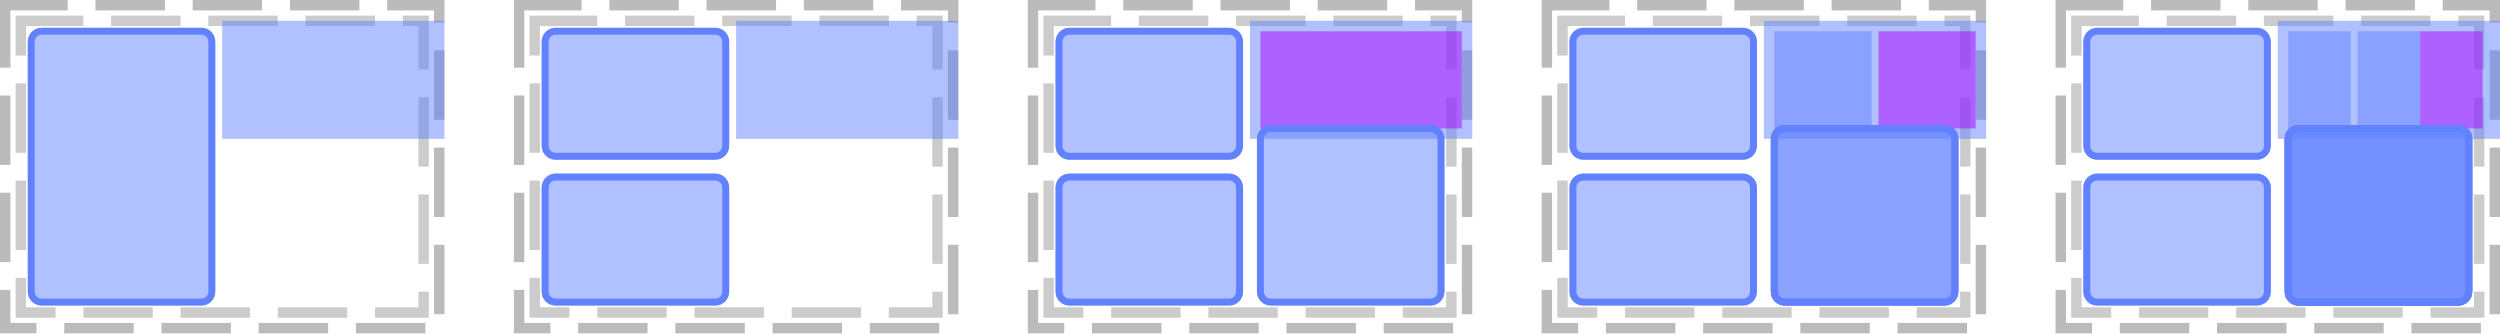
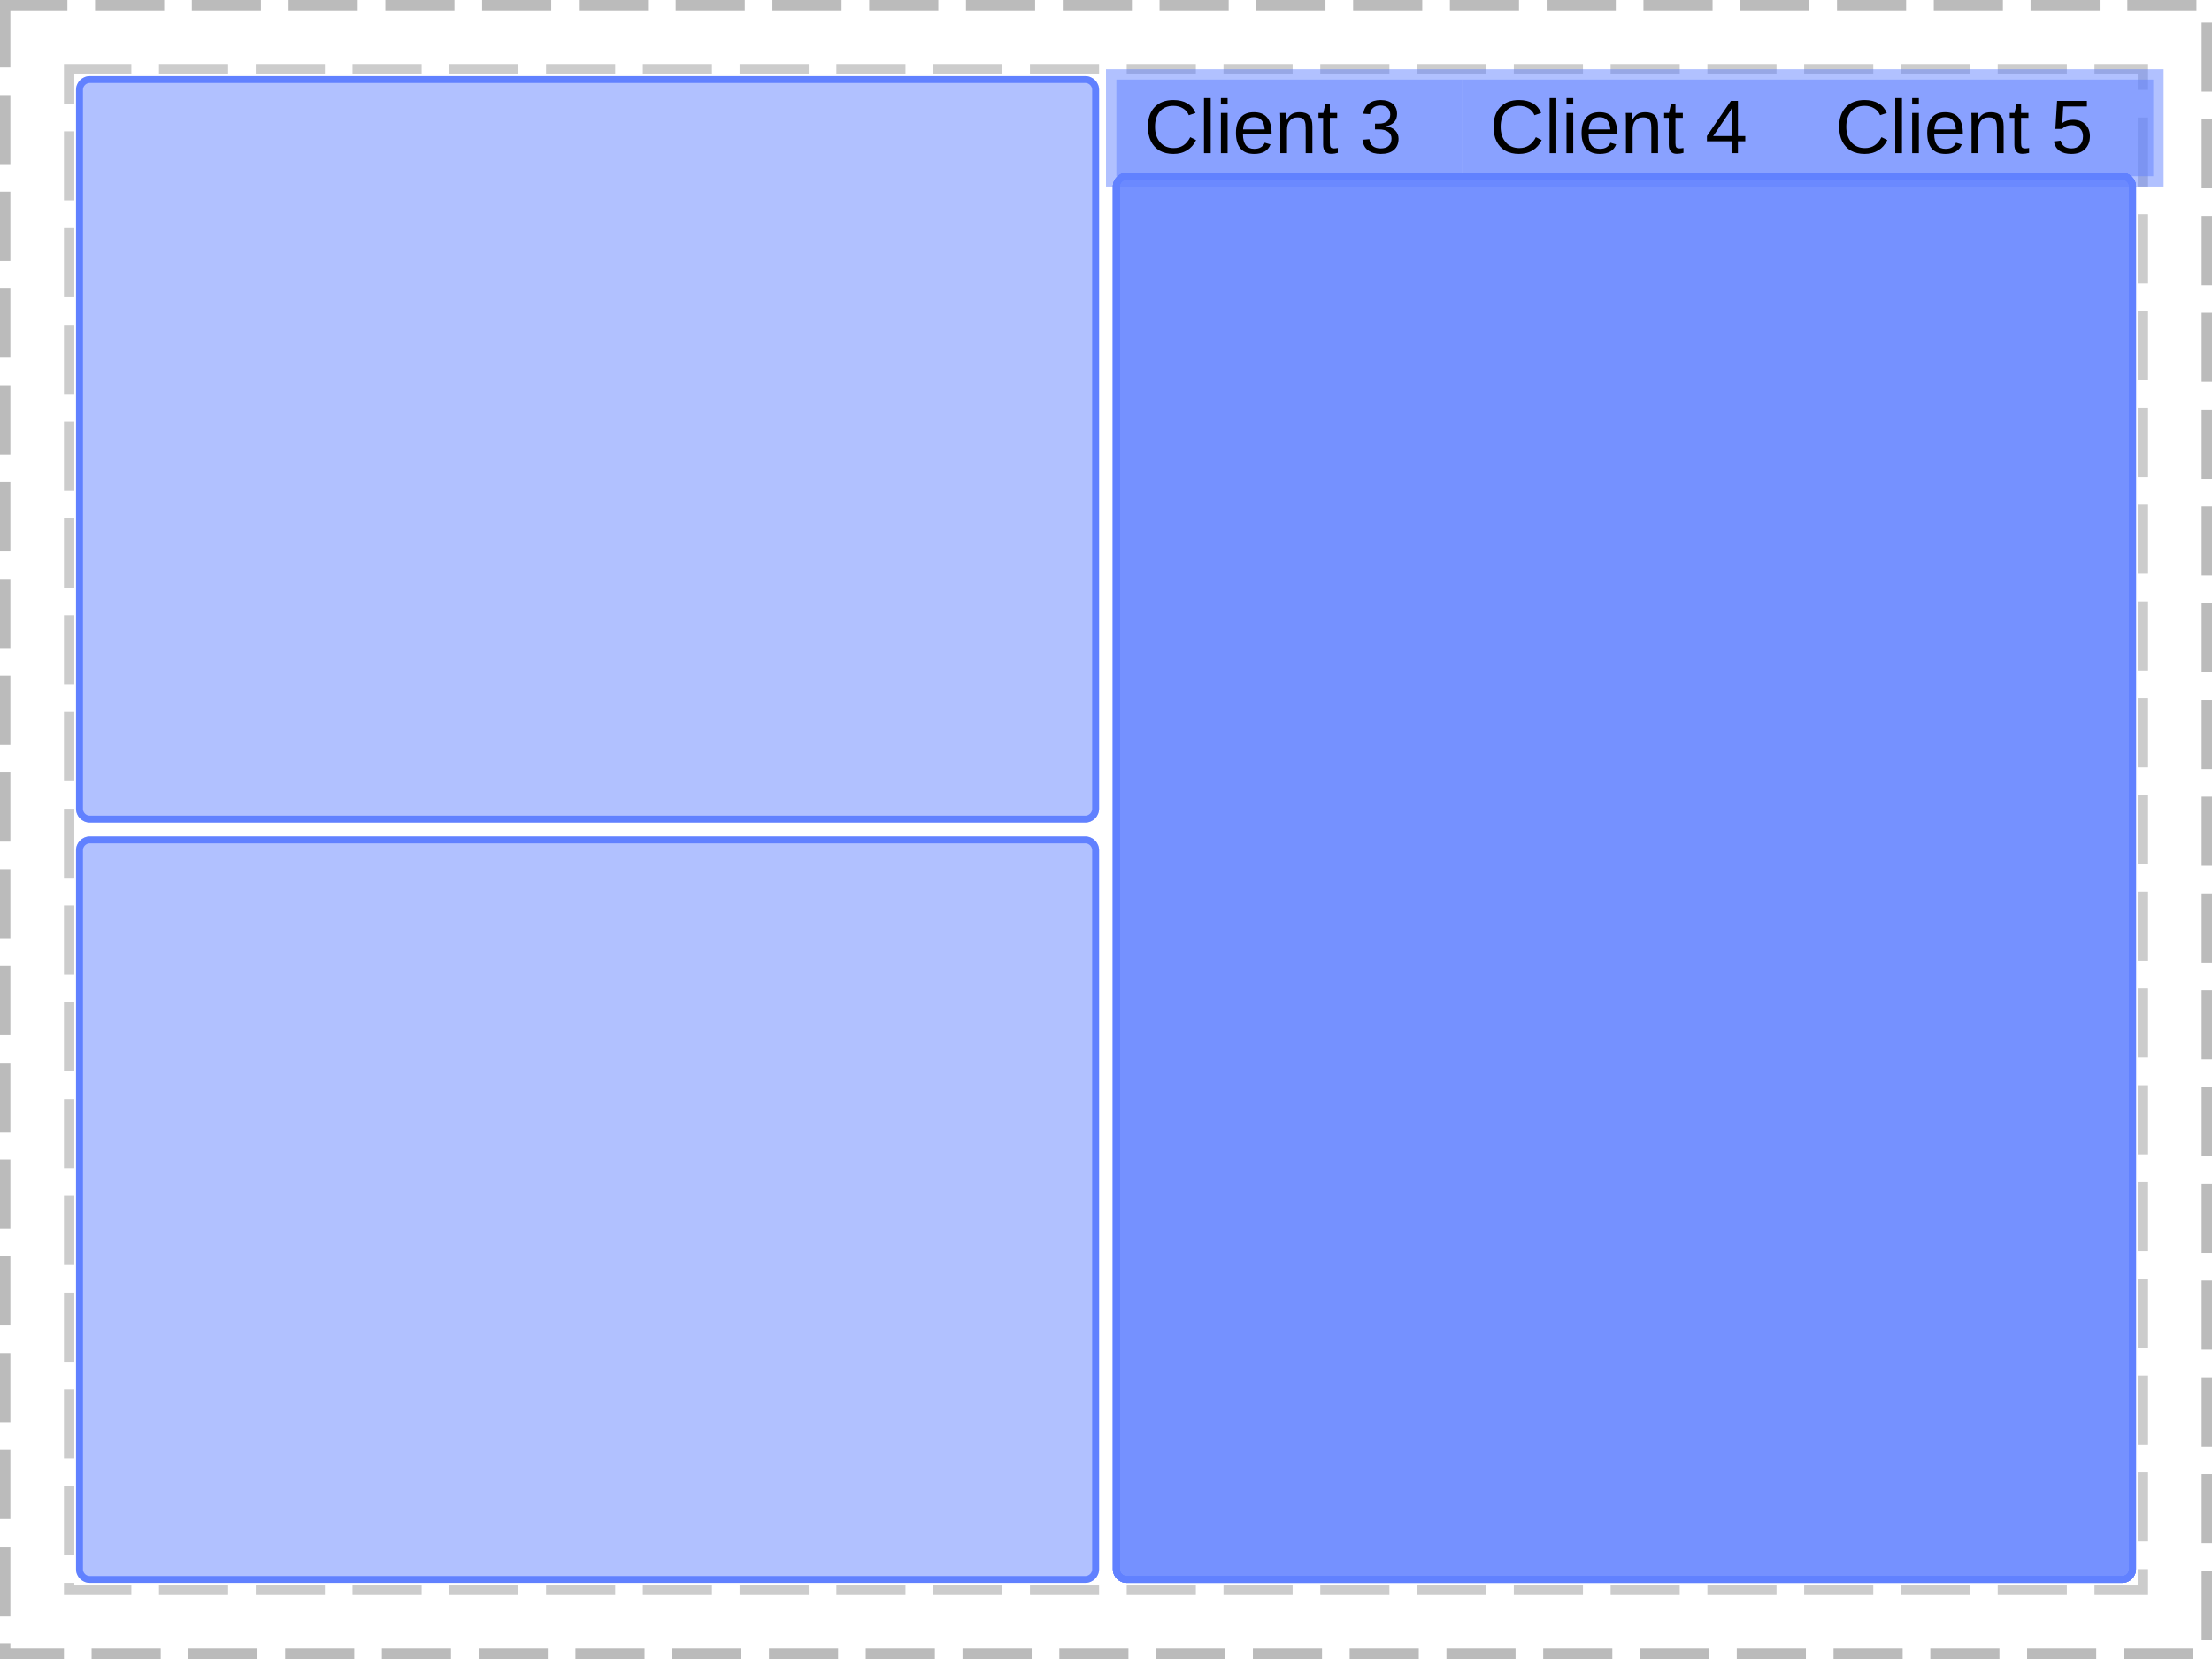
- <svg xmlns="http://www.w3.org/2000/svg" width="360pt" height="48pt" viewBox="0 0 360 48" version="1.1">
+ <svg xmlns="http://www.w3.org/2000/svg" xmlns:xlink="http://www.w3.org/1999/xlink" width="320pt" height="240pt" viewBox="0 0 320 240" version="1.1">
  <defs>
+     <g>
+       <symbol overflow="visible" id="glyph0-0">
+         <path style="stroke:none;" d="M 1.094 -7.562 L 7.141 -7.562 L 7.141 0 L 1.094 0 Z M 1.516 -7.156 L 1.516 -0.406 L 6.734 -0.406 L 6.734 -7.156 Z M 1.516 -7.156 " />
+       </symbol>
+       <symbol overflow="visible" id="glyph0-1">
+         <path style="stroke:none;" d="M 4.25 -6.844 C 3.414 -6.844 2.766 -6.57 2.297 -6.031 C 1.828 -5.488 1.594 -4.75 1.594 -3.812 C 1.594 -2.883 1.836 -2.141 2.328 -1.578 C 2.816 -1.016 3.473 -0.734 4.297 -0.734 C 5.359 -0.734 6.156 -1.258 6.688 -2.312 L 7.531 -1.891 C 7.219 -1.234 6.773 -0.734 6.203 -0.391 C 5.641 -0.055 4.988 0.109 4.25 0.109 C 3.488 0.109 2.828 -0.047 2.266 -0.359 C 1.711 -0.68 1.289 -1.133 1 -1.719 C 0.707 -2.312 0.562 -3.008 0.562 -3.812 C 0.562 -5.02 0.883 -5.969 1.531 -6.656 C 2.188 -7.344 3.094 -7.688 4.25 -7.688 C 5.051 -7.688 5.723 -7.523 6.266 -7.203 C 6.805 -6.891 7.203 -6.426 7.453 -5.812 L 6.484 -5.484 C 6.305 -5.922 6.02 -6.254 5.625 -6.484 C 5.238 -6.723 4.781 -6.844 4.25 -6.844 Z M 4.25 -6.844 " />
+       </symbol>
+       <symbol overflow="visible" id="glyph0-2">
+         <path style="stroke:none;" d="M 0.734 0 L 0.734 -7.969 L 1.703 -7.969 L 1.703 0 Z M 0.734 0 " />
+       </symbol>
+       <symbol overflow="visible" id="glyph0-3">
+         <path style="stroke:none;" d="M 0.734 -7.047 L 0.734 -7.969 L 1.703 -7.969 L 1.703 -7.047 Z M 0.734 0 L 0.734 -5.812 L 1.703 -5.812 L 1.703 0 Z M 0.734 0 " />
+       </symbol>
+       <symbol overflow="visible" id="glyph0-4">
+         <path style="stroke:none;" d="M 1.484 -2.703 C 1.484 -2.035 1.617 -1.52 1.891 -1.156 C 2.172 -0.801 2.578 -0.625 3.109 -0.625 C 3.523 -0.625 3.859 -0.707 4.109 -0.875 C 4.359 -1.039 4.531 -1.254 4.625 -1.516 L 5.469 -1.266 C 5.125 -0.348 4.336 0.109 3.109 0.109 C 2.242 0.109 1.586 -0.145 1.141 -0.656 C 0.691 -1.164 0.469 -1.926 0.469 -2.938 C 0.469 -3.906 0.691 -4.645 1.141 -5.156 C 1.586 -5.664 2.227 -5.922 3.062 -5.922 C 4.77 -5.922 5.625 -4.891 5.625 -2.828 L 5.625 -2.703 Z M 4.625 -3.438 C 4.57 -4.051 4.414 -4.5 4.156 -4.781 C 3.906 -5.062 3.535 -5.203 3.047 -5.203 C 2.578 -5.203 2.207 -5.047 1.938 -4.734 C 1.664 -4.422 1.52 -3.988 1.5 -3.438 Z M 4.625 -3.438 " />
+       </symbol>
+       <symbol overflow="visible" id="glyph0-5">
+         <path style="stroke:none;" d="M 4.438 0 L 4.438 -3.688 C 4.438 -4.07 4.395 -4.367 4.312 -4.578 C 4.238 -4.785 4.117 -4.938 3.953 -5.031 C 3.797 -5.125 3.555 -5.172 3.234 -5.172 C 2.766 -5.172 2.395 -5.008 2.125 -4.688 C 1.863 -4.375 1.734 -3.938 1.734 -3.375 L 1.734 0 L 0.766 0 L 0.766 -4.578 C 0.766 -5.254 0.754 -5.664 0.734 -5.812 L 1.641 -5.812 C 1.648 -5.789 1.656 -5.738 1.656 -5.656 C 1.656 -5.582 1.656 -5.492 1.656 -5.391 C 1.664 -5.297 1.676 -5.102 1.688 -4.812 L 1.703 -4.812 C 1.922 -5.219 2.176 -5.504 2.469 -5.672 C 2.758 -5.836 3.125 -5.922 3.562 -5.922 C 4.195 -5.922 4.66 -5.758 4.953 -5.438 C 5.254 -5.125 5.406 -4.602 5.406 -3.875 L 5.406 0 Z M 4.438 0 " />
+       </symbol>
+       <symbol overflow="visible" id="glyph0-6">
+         <path style="stroke:none;" d="M 2.969 -0.047 C 2.656 0.047 2.332 0.094 2 0.094 C 1.227 0.094 0.844 -0.348 0.844 -1.234 L 0.844 -5.109 L 0.172 -5.109 L 0.172 -5.812 L 0.875 -5.812 L 1.156 -7.109 L 1.812 -7.109 L 1.812 -5.812 L 2.875 -5.812 L 2.875 -5.109 L 1.812 -5.109 L 1.812 -1.438 C 1.812 -1.156 1.852 -0.957 1.938 -0.844 C 2.031 -0.738 2.191 -0.688 2.422 -0.688 C 2.547 -0.688 2.727 -0.707 2.969 -0.75 Z M 2.969 -0.047 " />
+       </symbol>
+       <symbol overflow="visible" id="glyph0-7">
+         <path style="stroke:none;" d="" />
+       </symbol>
+       <symbol overflow="visible" id="glyph0-8">
+         <path style="stroke:none;" d="M 5.641 -2.094 C 5.641 -1.395 5.414 -0.852 4.969 -0.469 C 4.52 -0.082 3.883 0.109 3.062 0.109 C 2.301 0.109 1.691 -0.062 1.234 -0.406 C 0.773 -0.75 0.504 -1.258 0.422 -1.938 L 1.422 -2.031 C 1.547 -1.133 2.094 -0.688 3.062 -0.688 C 3.551 -0.688 3.93 -0.805 4.203 -1.047 C 4.484 -1.285 4.625 -1.645 4.625 -2.125 C 4.625 -2.531 4.461 -2.848 4.141 -3.078 C 3.828 -3.316 3.375 -3.438 2.781 -3.438 L 2.234 -3.438 L 2.234 -4.266 L 2.766 -4.266 C 3.297 -4.266 3.707 -4.379 4 -4.609 C 4.289 -4.848 4.438 -5.172 4.438 -5.578 C 4.438 -5.984 4.316 -6.301 4.078 -6.531 C 3.836 -6.77 3.484 -6.891 3.016 -6.891 C 2.586 -6.891 2.238 -6.781 1.969 -6.562 C 1.707 -6.344 1.555 -6.035 1.516 -5.641 L 0.547 -5.703 C 0.617 -6.328 0.875 -6.812 1.312 -7.156 C 1.758 -7.508 2.332 -7.688 3.031 -7.688 C 3.781 -7.688 4.363 -7.508 4.781 -7.156 C 5.207 -6.801 5.422 -6.305 5.422 -5.672 C 5.422 -5.191 5.285 -4.801 5.016 -4.5 C 4.742 -4.195 4.352 -3.992 3.844 -3.891 L 3.844 -3.859 C 4.406 -3.797 4.844 -3.602 5.156 -3.281 C 5.477 -2.969 5.641 -2.57 5.641 -2.094 Z M 5.641 -2.094 " />
+       </symbol>
+       <symbol overflow="visible" id="glyph0-9">
+         <path style="stroke:none;" d="M 4.734 -1.719 L 4.734 0 L 3.812 0 L 3.812 -1.719 L 0.25 -1.719 L 0.25 -2.469 L 3.719 -7.562 L 4.734 -7.562 L 4.734 -2.469 L 5.797 -2.469 L 5.797 -1.719 Z M 3.812 -6.484 C 3.812 -6.461 3.766 -6.363 3.672 -6.188 C 3.578 -6.02 3.504 -5.906 3.453 -5.844 L 1.516 -2.984 L 1.234 -2.578 L 1.141 -2.469 L 3.812 -2.469 Z M 3.812 -6.484 " />
+       </symbol>
+       <symbol overflow="visible" id="glyph0-10">
+         <path style="stroke:none;" d="M 5.656 -2.469 C 5.656 -1.664 5.414 -1.035 4.938 -0.578 C 4.469 -0.117 3.812 0.109 2.969 0.109 C 2.258 0.109 1.688 -0.039 1.25 -0.344 C 0.82 -0.656 0.551 -1.102 0.438 -1.688 L 1.422 -1.812 C 1.617 -1.062 2.141 -0.688 2.984 -0.688 C 3.504 -0.688 3.91 -0.844 4.203 -1.156 C 4.504 -1.469 4.656 -1.895 4.656 -2.438 C 4.656 -2.914 4.504 -3.301 4.203 -3.594 C 3.91 -3.895 3.516 -4.047 3.016 -4.047 C 2.754 -4.047 2.508 -4.004 2.281 -3.922 C 2.051 -3.836 1.828 -3.695 1.609 -3.5 L 0.656 -3.5 L 0.906 -7.562 L 5.219 -7.562 L 5.219 -6.75 L 1.797 -6.75 L 1.656 -4.344 C 2.07 -4.664 2.594 -4.828 3.219 -4.828 C 3.957 -4.828 4.547 -4.609 4.984 -4.172 C 5.43 -3.734 5.656 -3.164 5.656 -2.469 Z M 5.656 -2.469 " />
+       </symbol>
+     </g>
    <clipPath id="clip1">
-       <path d="M 32 3 L 64 3 L 64 20 L 32 20 Z M 32 3 " />
+       <path d="M 160 10 L 313 10 L 313 27 L 160 27 Z M 160 10 " />
    </clipPath>
    <clipPath id="clip2">
-       <path d="M 106 3 L 138 3 L 138 20 L 106 20 Z M 106 3 " />
+       <path d="M 161.5 11.5 L 211.5 11.5 L 211.5 25.5 L 161.5 25.5 Z M 161.5 11.5 " />
    </clipPath>
    <clipPath id="clip3">
-       <path d="M 180 3 L 212 3 L 212 20 L 180 20 Z M 180 3 " />
+       <path d="M 211.5 11.5 L 261.5 11.5 L 261.5 25.5 L 211.5 25.5 Z M 211.5 11.5 " />
    </clipPath>
    <clipPath id="clip4">
-       <path d="M 181.5 4.5 L 210.5 4.5 L 210.5 18.5 L 181.5 18.5 Z M 181.5 4.5 " />
+       <path d="M 261.5 11.5 L 311.5 11.5 L 311.5 25.5 L 261.5 25.5 Z M 261.5 11.5 " />
    </clipPath>
    <clipPath id="clip5">
-       <path d="M 254 3 L 286 3 L 286 20 L 254 20 Z M 254 3 " />
+       <path d="M 11 11 L 159 11 L 159 119 L 11 119 Z M 11 11 " />
    </clipPath>
    <clipPath id="clip6">
-       <path d="M 255.5 4.5 L 269.5 4.5 L 269.5 18.5 L 255.5 18.5 Z M 255.5 4.5 " />
+       <path d="M 11 13 C 11 11.895 11.895 11 13 11 L 157 11 C 158.105 11 159 11.895 159 13 L 159 117 C 159 118.105 158.105 119 157 119 L 13 119 C 11.895 119 11 118.105 11 117 Z M 11 13 " />
    </clipPath>
    <clipPath id="clip7">
-       <path d="M 270.5 4.5 L 284.5 4.5 L 284.5 18.5 L 270.5 18.5 Z M 270.5 4.5 " />
+       <path d="M 11 121 L 159 121 L 159 229 L 11 229 Z M 11 121 " />
    </clipPath>
    <clipPath id="clip8">
-       <path d="M 328 3 L 360 3 L 360 20 L 328 20 Z M 328 3 " />
+       <path d="M 11 123 C 11 121.895 11.895 121 13 121 L 157 121 C 158.105 121 159 121.895 159 123 L 159 227 C 159 228.105 158.105 229 157 229 L 13 229 C 11.895 229 11 228.105 11 227 Z M 11 123 " />
    </clipPath>
    <clipPath id="clip9">
-       <path d="M 329.5 4.5 L 338.5 4.5 L 338.5 18.5 L 329.5 18.5 Z M 329.5 4.5 " />
+       <path d="M 161 25 L 309 25 L 309 229 L 161 229 Z M 161 25 " />
    </clipPath>
    <clipPath id="clip10">
-       <path d="M 339.5 4.5 L 348.5 4.5 L 348.5 18.5 L 339.5 18.5 Z M 339.5 4.5 " />
-     </clipPath>
-     <clipPath id="clip11">
-       <path d="M 348.5 4.5 L 357.5 4.5 L 357.5 18.5 L 348.5 18.5 Z M 348.5 4.5 " />
-     </clipPath>
-     <clipPath id="clip12">
-       <path d="M 4 4 L 31 4 L 31 44 L 4 44 Z M 4 4 " />
-     </clipPath>
-     <clipPath id="clip13">
-       <path d="M 4 6 C 4 4.895 4.895 4 6 4 L 29 4 C 30.105 4 31 4.895 31 6 L 31 42 C 31 43.105 30.105 44 29 44 L 6 44 C 4.895 44 4 43.105 4 42 Z M 4 6 " />
-     </clipPath>
-     <clipPath id="clip14">
-       <path d="M 78 4 L 105 4 L 105 23 L 78 23 Z M 78 4 " />
-     </clipPath>
-     <clipPath id="clip15">
-       <path d="M 78 6 C 78 4.895 78.895 4 80 4 L 103 4 C 104.105 4 105 4.895 105 6 L 105 21 C 105 22.105 104.105 23 103 23 L 80 23 C 78.895 23 78 22.105 78 21 Z M 78 6 " />
-     </clipPath>
-     <clipPath id="clip16">
-       <path d="M 78 25 L 105 25 L 105 44 L 78 44 Z M 78 25 " />
-     </clipPath>
-     <clipPath id="clip17">
-       <path d="M 78 27 C 78 25.895 78.895 25 80 25 L 103 25 C 104.105 25 105 25.895 105 27 L 105 42 C 105 43.105 104.105 44 103 44 L 80 44 C 78.895 44 78 43.105 78 42 Z M 78 27 " />
-     </clipPath>
-     <clipPath id="clip18">
-       <path d="M 152 4 L 179 4 L 179 23 L 152 23 Z M 152 4 " />
-     </clipPath>
-     <clipPath id="clip19">
-       <path d="M 152 6 C 152 4.895 152.895 4 154 4 L 177 4 C 178.105 4 179 4.895 179 6 L 179 21 C 179 22.105 178.105 23 177 23 L 154 23 C 152.895 23 152 22.105 152 21 Z M 152 6 " />
-     </clipPath>
-     <clipPath id="clip20">
-       <path d="M 152 25 L 179 25 L 179 44 L 152 44 Z M 152 25 " />
-     </clipPath>
-     <clipPath id="clip21">
-       <path d="M 152 27 C 152 25.895 152.895 25 154 25 L 177 25 C 178.105 25 179 25.895 179 27 L 179 42 C 179 43.105 178.105 44 177 44 L 154 44 C 152.895 44 152 43.105 152 42 Z M 152 27 " />
-     </clipPath>
-     <clipPath id="clip22">
-       <path d="M 181 18 L 208 18 L 208 44 L 181 44 Z M 181 18 " />
-     </clipPath>
-     <clipPath id="clip23">
-       <path d="M 181 20 C 181 18.895 181.895 18 183 18 L 206 18 C 207.105 18 208 18.895 208 20 L 208 42 C 208 43.105 207.105 44 206 44 L 183 44 C 181.895 44 181 43.105 181 42 Z M 181 20 " />
-     </clipPath>
-     <clipPath id="clip24">
-       <path d="M 226 4 L 253 4 L 253 23 L 226 23 Z M 226 4 " />
-     </clipPath>
-     <clipPath id="clip25">
-       <path d="M 226 6 C 226 4.895 226.895 4 228 4 L 251 4 C 252.105 4 253 4.895 253 6 L 253 21 C 253 22.105 252.105 23 251 23 L 228 23 C 226.895 23 226 22.105 226 21 Z M 226 6 " />
-     </clipPath>
-     <clipPath id="clip26">
-       <path d="M 226 25 L 253 25 L 253 44 L 226 44 Z M 226 25 " />
-     </clipPath>
-     <clipPath id="clip27">
-       <path d="M 226 27 C 226 25.895 226.895 25 228 25 L 251 25 C 252.105 25 253 25.895 253 27 L 253 42 C 253 43.105 252.105 44 251 44 L 228 44 C 226.895 44 226 43.105 226 42 Z M 226 27 " />
-     </clipPath>
-     <clipPath id="clip28">
-       <path d="M 255 18 L 282 18 L 282 44 L 255 44 Z M 255 18 " />
-     </clipPath>
-     <clipPath id="clip29">
-       <path d="M 255 20 C 255 18.895 255.895 18 257 18 L 280 18 C 281.105 18 282 18.895 282 20 L 282 42 C 282 43.105 281.105 44 280 44 L 257 44 C 255.895 44 255 43.105 255 42 Z M 255 20 " />
-     </clipPath>
-     <clipPath id="clip30">
-       <path d="M 300 4 L 327 4 L 327 23 L 300 23 Z M 300 4 " />
-     </clipPath>
-     <clipPath id="clip31">
-       <path d="M 300 6 C 300 4.895 300.895 4 302 4 L 325 4 C 326.105 4 327 4.895 327 6 L 327 21 C 327 22.105 326.105 23 325 23 L 302 23 C 300.895 23 300 22.105 300 21 Z M 300 6 " />
-     </clipPath>
-     <clipPath id="clip32">
-       <path d="M 300 25 L 327 25 L 327 44 L 300 44 Z M 300 25 " />
-     </clipPath>
-     <clipPath id="clip33">
-       <path d="M 300 27 C 300 25.895 300.895 25 302 25 L 325 25 C 326.105 25 327 25.895 327 27 L 327 42 C 327 43.105 326.105 44 325 44 L 302 44 C 300.895 44 300 43.105 300 42 Z M 300 27 " />
-     </clipPath>
-     <clipPath id="clip34">
-       <path d="M 329 18 L 356 18 L 356 44 L 329 44 Z M 329 18 " />
-     </clipPath>
-     <clipPath id="clip35">
-       <path d="M 329 20 C 329 18.895 329.895 18 331 18 L 354 18 C 355.105 18 356 18.895 356 20 L 356 42 C 356 43.105 355.105 44 354 44 L 331 44 C 329.895 44 329 43.105 329 42 Z M 329 20 " />
+       <path d="M 161 27 C 161 25.895 161.895 25 163 25 L 307 25 C 308.105 25 309 25.895 309 27 L 309 227 C 309 228.105 308.105 229 307 229 L 163 229 C 161.895 229 161 228.105 161 227 Z M 161 27 " />
    </clipPath>
  </defs>
-   <g id="surface8">
-     <path style="fill:none;stroke-width:1.5;stroke-linecap:butt;stroke-linejoin:miter;stroke:rgb(0%,0%,0%);stroke-opacity:0.267;stroke-dasharray:10,4;stroke-dashoffset:1;stroke-miterlimit:10;" d="M 0.75 0.75 L 63.25 0.75 L 63.25 47.25 L 0.75 47.25 Z M 0.75 0.75 " />
-     <path style="fill:none;stroke-width:1.5;stroke-linecap:butt;stroke-linejoin:miter;stroke:rgb(0%,0%,0%);stroke-opacity:0.2;stroke-dasharray:10,4;stroke-dashoffset:1;stroke-miterlimit:10;" d="M 3 3 L 61 3 L 61 45 L 3 45 Z M 3 3 " />
-     <path style="fill:none;stroke-width:1.5;stroke-linecap:butt;stroke-linejoin:miter;stroke:rgb(0%,0%,0%);stroke-opacity:0.267;stroke-dasharray:10,4;stroke-dashoffset:1;stroke-miterlimit:10;" d="M 74.75 0.75 L 137.25 0.75 L 137.25 47.25 L 74.75 47.25 Z M 74.75 0.75 " />
-     <path style="fill:none;stroke-width:1.5;stroke-linecap:butt;stroke-linejoin:miter;stroke:rgb(0%,0%,0%);stroke-opacity:0.2;stroke-dasharray:10,4;stroke-dashoffset:1;stroke-miterlimit:10;" d="M 77 3 L 135 3 L 135 45 L 77 45 Z M 77 3 " />
-     <path style="fill:none;stroke-width:1.5;stroke-linecap:butt;stroke-linejoin:miter;stroke:rgb(0%,0%,0%);stroke-opacity:0.267;stroke-dasharray:10,4;stroke-dashoffset:1;stroke-miterlimit:10;" d="M 148.75 0.75 L 211.25 0.75 L 211.25 47.25 L 148.75 47.25 Z M 148.75 0.75 " />
-     <path style="fill:none;stroke-width:1.5;stroke-linecap:butt;stroke-linejoin:miter;stroke:rgb(0%,0%,0%);stroke-opacity:0.2;stroke-dasharray:10,4;stroke-dashoffset:1;stroke-miterlimit:10;" d="M 151 3 L 209 3 L 209 45 L 151 45 Z M 151 3 " />
-     <path style="fill:none;stroke-width:1.5;stroke-linecap:butt;stroke-linejoin:miter;stroke:rgb(0%,0%,0%);stroke-opacity:0.267;stroke-dasharray:10,4;stroke-dashoffset:1;stroke-miterlimit:10;" d="M 222.75 0.75 L 285.25 0.75 L 285.25 47.25 L 222.75 47.25 Z M 222.75 0.75 " />
-     <path style="fill:none;stroke-width:1.5;stroke-linecap:butt;stroke-linejoin:miter;stroke:rgb(0%,0%,0%);stroke-opacity:0.2;stroke-dasharray:10,4;stroke-dashoffset:1;stroke-miterlimit:10;" d="M 225 3 L 283 3 L 283 45 L 225 45 Z M 225 3 " />
-     <path style="fill:none;stroke-width:1.5;stroke-linecap:butt;stroke-linejoin:miter;stroke:rgb(0%,0%,0%);stroke-opacity:0.267;stroke-dasharray:10,4;stroke-dashoffset:1;stroke-miterlimit:10;" d="M 296.75 0.75 L 359.25 0.75 L 359.25 47.25 L 296.75 47.25 Z M 296.75 0.75 " />
-     <path style="fill:none;stroke-width:1.5;stroke-linecap:butt;stroke-linejoin:miter;stroke:rgb(0%,0%,0%);stroke-opacity:0.2;stroke-dasharray:10,4;stroke-dashoffset:1;stroke-miterlimit:10;" d="M 299 3 L 357 3 L 357 45 L 299 45 Z M 299 3 " />
+   <g id="surface5">
+     <path style="fill:none;stroke-width:1.5;stroke-linecap:butt;stroke-linejoin:miter;stroke:rgb(0%,0%,0%);stroke-opacity:0.267;stroke-dasharray:10,4;stroke-dashoffset:1;stroke-miterlimit:10;" d="M 0.75 0.75 L 319.25 0.75 L 319.25 239.25 L 0.75 239.25 Z M 0.75 0.75 " />
+     <path style="fill:none;stroke-width:1.5;stroke-linecap:butt;stroke-linejoin:miter;stroke:rgb(0%,0%,0%);stroke-opacity:0.2;stroke-dasharray:10,4;stroke-dashoffset:1;stroke-miterlimit:10;" d="M 10 10 L 310 10 L 310 230 L 10 230 Z M 10 10 " />
    <g clip-path="url(#clip1)" clip-rule="nonzero">
-       <rect x="0" y="0" width="360" height="48" style="fill:rgb(38.039%,50.588%,100%);fill-opacity:0.49;stroke:none;" />
+       <rect x="0" y="0" width="320" height="240" style="fill:rgb(38.039%,50.588%,100%);fill-opacity:0.49;stroke:none;" />
    </g>
    <g clip-path="url(#clip2)" clip-rule="nonzero">
-       <rect x="0" y="0" width="360" height="48" style="fill:rgb(38.039%,50.588%,100%);fill-opacity:0.49;stroke:none;" />
+       <rect x="0" y="0" width="320" height="240" style="fill:rgb(38.039%,50.588%,100%);fill-opacity:0.49;stroke:none;" />
+     </g>
+     <g style="fill:rgb(0%,0%,0%);fill-opacity:1;">
+       <use xlink:href="#glyph0-1" x="165.5" y="22.156" />
+       <use xlink:href="#glyph0-2" x="173.444" y="22.156" />
+       <use xlink:href="#glyph0-3" x="175.889" y="22.156" />
+       <use xlink:href="#glyph0-4" x="178.333" y="22.156" />
+       <use xlink:href="#glyph0-5" x="184.451" y="22.156" />
+       <use xlink:href="#glyph0-6" x="190.569" y="22.156" />
+       <use xlink:href="#glyph0-7" x="193.626" y="22.156" />
+       <use xlink:href="#glyph0-8" x="196.683" y="22.156" />
    </g>
    <g clip-path="url(#clip3)" clip-rule="nonzero">
-       <rect x="0" y="0" width="360" height="48" style="fill:rgb(38.039%,50.588%,100%);fill-opacity:0.49;stroke:none;" />
+       <rect x="0" y="0" width="320" height="240" style="fill:rgb(38.039%,50.588%,100%);fill-opacity:0.49;stroke:none;" />
+     </g>
+     <g style="fill:rgb(0%,0%,0%);fill-opacity:1;">
+       <use xlink:href="#glyph0-1" x="215.5" y="22.156" />
+       <use xlink:href="#glyph0-2" x="223.444" y="22.156" />
+       <use xlink:href="#glyph0-3" x="225.889" y="22.156" />
+       <use xlink:href="#glyph0-4" x="228.333" y="22.156" />
+       <use xlink:href="#glyph0-5" x="234.451" y="22.156" />
+       <use xlink:href="#glyph0-6" x="240.569" y="22.156" />
+       <use xlink:href="#glyph0-7" x="243.626" y="22.156" />
+       <use xlink:href="#glyph0-9" x="246.683" y="22.156" />
    </g>
    <g clip-path="url(#clip4)" clip-rule="nonzero">
-       <rect x="0" y="0" width="360" height="48" style="fill:rgb(66.667%,0%,100%);fill-opacity:0.49;stroke:none;" />
+       <rect x="0" y="0" width="320" height="240" style="fill:rgb(38.039%,50.588%,100%);fill-opacity:0.49;stroke:none;" />
+     </g>
+     <g style="fill:rgb(0%,0%,0%);fill-opacity:1;">
+       <use xlink:href="#glyph0-1" x="265.5" y="22.156" />
+       <use xlink:href="#glyph0-2" x="273.444" y="22.156" />
+       <use xlink:href="#glyph0-3" x="275.889" y="22.156" />
+       <use xlink:href="#glyph0-4" x="278.333" y="22.156" />
+       <use xlink:href="#glyph0-5" x="284.451" y="22.156" />
+       <use xlink:href="#glyph0-6" x="290.569" y="22.156" />
+       <use xlink:href="#glyph0-7" x="293.626" y="22.156" />
+       <use xlink:href="#glyph0-10" x="296.683" y="22.156" />
    </g>
    <g clip-path="url(#clip5)" clip-rule="nonzero">
-       <rect x="0" y="0" width="360" height="48" style="fill:rgb(38.039%,50.588%,100%);fill-opacity:0.49;stroke:none;" />
-     </g>
-     <g clip-path="url(#clip6)" clip-rule="nonzero">
-       <rect x="0" y="0" width="360" height="48" style="fill:rgb(38.039%,50.588%,100%);fill-opacity:0.49;stroke:none;" />
+       <g clip-path="url(#clip6)" clip-rule="nonzero">
+         <rect x="0" y="0" width="320" height="240" style="fill:rgb(38.039%,50.588%,100%);fill-opacity:0.49;stroke:none;" />
+         <path style="fill:none;stroke-width:2;stroke-linecap:butt;stroke-linejoin:miter;stroke:rgb(38.039%,50.588%,100%);stroke-opacity:1;stroke-miterlimit:10;" d="M 1 3 C 1 1.895 1.895 1 3 1 L 147 1 C 148.105 1 149 1.895 149 3 L 149 107 C 149 108.105 148.105 109 147 109 L 3 109 C 1.895 109 1 108.105 1 107 Z M 1 3 " transform="matrix(1,0,0,1,10,10)" />
+       </g>
    </g>
    <g clip-path="url(#clip7)" clip-rule="nonzero">
-       <rect x="0" y="0" width="360" height="48" style="fill:rgb(66.667%,0%,100%);fill-opacity:0.49;stroke:none;" />
-     </g>
-     <g clip-path="url(#clip8)" clip-rule="nonzero">
-       <rect x="0" y="0" width="360" height="48" style="fill:rgb(38.039%,50.588%,100%);fill-opacity:0.49;stroke:none;" />
+       <g clip-path="url(#clip8)" clip-rule="nonzero">
+         <rect x="0" y="0" width="320" height="240" style="fill:rgb(38.039%,50.588%,100%);fill-opacity:0.49;stroke:none;" />
+         <path style="fill:none;stroke-width:2;stroke-linecap:butt;stroke-linejoin:miter;stroke:rgb(38.039%,50.588%,100%);stroke-opacity:1;stroke-miterlimit:10;" d="M 1 3 C 1 1.895 1.895 1 3 1 L 147 1 C 148.105 1 149 1.895 149 3 L 149 107 C 149 108.105 148.105 109 147 109 L 3 109 C 1.895 109 1 108.105 1 107 Z M 1 3 " transform="matrix(1,0,0,1,10,120)" />
+       </g>
    </g>
    <g clip-path="url(#clip9)" clip-rule="nonzero">
-       <rect x="0" y="0" width="360" height="48" style="fill:rgb(38.039%,50.588%,100%);fill-opacity:0.49;stroke:none;" />
-     </g>
-     <g clip-path="url(#clip10)" clip-rule="nonzero">
-       <rect x="0" y="0" width="360" height="48" style="fill:rgb(38.039%,50.588%,100%);fill-opacity:0.49;stroke:none;" />
-     </g>
-     <g clip-path="url(#clip11)" clip-rule="nonzero">
-       <rect x="0" y="0" width="360" height="48" style="fill:rgb(66.667%,0%,100%);fill-opacity:0.49;stroke:none;" />
-     </g>
-     <g clip-path="url(#clip12)" clip-rule="nonzero">
-       <g clip-path="url(#clip13)" clip-rule="nonzero">
-         <rect x="0" y="0" width="360" height="48" style="fill:rgb(38.039%,50.588%,100%);fill-opacity:0.49;stroke:none;" />
-         <path style="fill:none;stroke-width:2;stroke-linecap:butt;stroke-linejoin:miter;stroke:rgb(38.039%,50.588%,100%);stroke-opacity:1;stroke-miterlimit:10;" d="M 1 3 C 1 1.895 1.895 1 3 1 L 26 1 C 27.105 1 28 1.895 28 3 L 28 39 C 28 40.105 27.105 41 26 41 L 3 41 C 1.895 41 1 40.105 1 39 Z M 1 3 " transform="matrix(1,0,0,1,3,3)" />
-       </g>
-     </g>
-     <g clip-path="url(#clip14)" clip-rule="nonzero">
-       <g clip-path="url(#clip15)" clip-rule="nonzero">
-         <rect x="0" y="0" width="360" height="48" style="fill:rgb(38.039%,50.588%,100%);fill-opacity:0.49;stroke:none;" />
-         <path style="fill:none;stroke-width:2;stroke-linecap:butt;stroke-linejoin:miter;stroke:rgb(38.039%,50.588%,100%);stroke-opacity:1;stroke-miterlimit:10;" d="M 1 3 C 1 1.895 1.895 1 3 1 L 26 1 C 27.105 1 28 1.895 28 3 L 28 18 C 28 19.105 27.105 20 26 20 L 3 20 C 1.895 20 1 19.105 1 18 Z M 1 3 " transform="matrix(1,0,0,1,77,3)" />
-       </g>
-     </g>
-     <g clip-path="url(#clip16)" clip-rule="nonzero">
-       <g clip-path="url(#clip17)" clip-rule="nonzero">
-         <rect x="0" y="0" width="360" height="48" style="fill:rgb(38.039%,50.588%,100%);fill-opacity:0.49;stroke:none;" />
-         <path style="fill:none;stroke-width:2;stroke-linecap:butt;stroke-linejoin:miter;stroke:rgb(38.039%,50.588%,100%);stroke-opacity:1;stroke-miterlimit:10;" d="M 1 3 C 1 1.895 1.895 1 3 1 L 26 1 C 27.105 1 28 1.895 28 3 L 28 18 C 28 19.105 27.105 20 26 20 L 3 20 C 1.895 20 1 19.105 1 18 Z M 1 3 " transform="matrix(1,0,0,1,77,24)" />
-       </g>
-     </g>
-     <g clip-path="url(#clip18)" clip-rule="nonzero">
-       <g clip-path="url(#clip19)" clip-rule="nonzero">
-         <rect x="0" y="0" width="360" height="48" style="fill:rgb(38.039%,50.588%,100%);fill-opacity:0.49;stroke:none;" />
-         <path style="fill:none;stroke-width:2;stroke-linecap:butt;stroke-linejoin:miter;stroke:rgb(38.039%,50.588%,100%);stroke-opacity:1;stroke-miterlimit:10;" d="M 1 3 C 1 1.895 1.895 1 3 1 L 26 1 C 27.105 1 28 1.895 28 3 L 28 18 C 28 19.105 27.105 20 26 20 L 3 20 C 1.895 20 1 19.105 1 18 Z M 1 3 " transform="matrix(1,0,0,1,151,3)" />
-       </g>
-     </g>
-     <g clip-path="url(#clip20)" clip-rule="nonzero">
-       <g clip-path="url(#clip21)" clip-rule="nonzero">
-         <rect x="0" y="0" width="360" height="48" style="fill:rgb(38.039%,50.588%,100%);fill-opacity:0.49;stroke:none;" />
-         <path style="fill:none;stroke-width:2;stroke-linecap:butt;stroke-linejoin:miter;stroke:rgb(38.039%,50.588%,100%);stroke-opacity:1;stroke-miterlimit:10;" d="M 1 3 C 1 1.895 1.895 1 3 1 L 26 1 C 27.105 1 28 1.895 28 3 L 28 18 C 28 19.105 27.105 20 26 20 L 3 20 C 1.895 20 1 19.105 1 18 Z M 1 3 " transform="matrix(1,0,0,1,151,24)" />
-       </g>
-     </g>
-     <g clip-path="url(#clip22)" clip-rule="nonzero">
-       <g clip-path="url(#clip23)" clip-rule="nonzero">
-         <rect x="0" y="0" width="360" height="48" style="fill:rgb(38.039%,50.588%,100%);fill-opacity:0.49;stroke:none;" />
-         <path style="fill:none;stroke-width:2;stroke-linecap:butt;stroke-linejoin:miter;stroke:rgb(38.039%,50.588%,100%);stroke-opacity:1;stroke-miterlimit:10;" d="M 1 3 C 1 1.895 1.895 1 3 1 L 26 1 C 27.105 1 28 1.895 28 3 L 28 25 C 28 26.105 27.105 27 26 27 L 3 27 C 1.895 27 1 26.105 1 25 Z M 1 3 " transform="matrix(1,0,0,1,180,17)" />
-       </g>
-     </g>
-     <g clip-path="url(#clip24)" clip-rule="nonzero">
-       <g clip-path="url(#clip25)" clip-rule="nonzero">
-         <rect x="0" y="0" width="360" height="48" style="fill:rgb(38.039%,50.588%,100%);fill-opacity:0.49;stroke:none;" />
-         <path style="fill:none;stroke-width:2;stroke-linecap:butt;stroke-linejoin:miter;stroke:rgb(38.039%,50.588%,100%);stroke-opacity:1;stroke-miterlimit:10;" d="M 1 3 C 1 1.895 1.895 1 3 1 L 26 1 C 27.105 1 28 1.895 28 3 L 28 18 C 28 19.105 27.105 20 26 20 L 3 20 C 1.895 20 1 19.105 1 18 Z M 1 3 " transform="matrix(1,0,0,1,225,3)" />
-       </g>
-     </g>
-     <g clip-path="url(#clip26)" clip-rule="nonzero">
-       <g clip-path="url(#clip27)" clip-rule="nonzero">
-         <rect x="0" y="0" width="360" height="48" style="fill:rgb(38.039%,50.588%,100%);fill-opacity:0.49;stroke:none;" />
-         <path style="fill:none;stroke-width:2;stroke-linecap:butt;stroke-linejoin:miter;stroke:rgb(38.039%,50.588%,100%);stroke-opacity:1;stroke-miterlimit:10;" d="M 1 3 C 1 1.895 1.895 1 3 1 L 26 1 C 27.105 1 28 1.895 28 3 L 28 18 C 28 19.105 27.105 20 26 20 L 3 20 C 1.895 20 1 19.105 1 18 Z M 1 3 " transform="matrix(1,0,0,1,225,24)" />
-       </g>
-     </g>
-     <g clip-path="url(#clip28)" clip-rule="nonzero">
-       <g clip-path="url(#clip29)" clip-rule="nonzero">
-         <rect x="0" y="0" width="360" height="48" style="fill:rgb(38.039%,50.588%,100%);fill-opacity:0.49;stroke:none;" />
-         <path style="fill:none;stroke-width:2;stroke-linecap:butt;stroke-linejoin:miter;stroke:rgb(38.039%,50.588%,100%);stroke-opacity:1;stroke-miterlimit:10;" d="M 1 3 C 1 1.895 1.895 1 3 1 L 26 1 C 27.105 1 28 1.895 28 3 L 28 25 C 28 26.105 27.105 27 26 27 L 3 27 C 1.895 27 1 26.105 1 25 Z M 1 3 " transform="matrix(1,0,0,1,254,17)" />
-         <rect x="0" y="0" width="360" height="48" style="fill:rgb(38.039%,50.588%,100%);fill-opacity:0.49;stroke:none;" />
-         <path style="fill:none;stroke-width:2;stroke-linecap:butt;stroke-linejoin:miter;stroke:rgb(38.039%,50.588%,100%);stroke-opacity:1;stroke-miterlimit:10;" d="M 1 3 C 1 1.895 1.895 1 3 1 L 26 1 C 27.105 1 28 1.895 28 3 L 28 25 C 28 26.105 27.105 27 26 27 L 3 27 C 1.895 27 1 26.105 1 25 Z M 1 3 " transform="matrix(1,0,0,1,254,17)" />
-       </g>
-     </g>
-     <g clip-path="url(#clip30)" clip-rule="nonzero">
-       <g clip-path="url(#clip31)" clip-rule="nonzero">
-         <rect x="0" y="0" width="360" height="48" style="fill:rgb(38.039%,50.588%,100%);fill-opacity:0.49;stroke:none;" />
-         <path style="fill:none;stroke-width:2;stroke-linecap:butt;stroke-linejoin:miter;stroke:rgb(38.039%,50.588%,100%);stroke-opacity:1;stroke-miterlimit:10;" d="M 1 3 C 1 1.895 1.895 1 3 1 L 26 1 C 27.105 1 28 1.895 28 3 L 28 18 C 28 19.105 27.105 20 26 20 L 3 20 C 1.895 20 1 19.105 1 18 Z M 1 3 " transform="matrix(1,0,0,1,299,3)" />
-       </g>
-     </g>
-     <g clip-path="url(#clip32)" clip-rule="nonzero">
-       <g clip-path="url(#clip33)" clip-rule="nonzero">
-         <rect x="0" y="0" width="360" height="48" style="fill:rgb(38.039%,50.588%,100%);fill-opacity:0.49;stroke:none;" />
-         <path style="fill:none;stroke-width:2;stroke-linecap:butt;stroke-linejoin:miter;stroke:rgb(38.039%,50.588%,100%);stroke-opacity:1;stroke-miterlimit:10;" d="M 1 3 C 1 1.895 1.895 1 3 1 L 26 1 C 27.105 1 28 1.895 28 3 L 28 18 C 28 19.105 27.105 20 26 20 L 3 20 C 1.895 20 1 19.105 1 18 Z M 1 3 " transform="matrix(1,0,0,1,299,24)" />
-       </g>
-     </g>
-     <g clip-path="url(#clip34)" clip-rule="nonzero">
-       <g clip-path="url(#clip35)" clip-rule="nonzero">
-         <rect x="0" y="0" width="360" height="48" style="fill:rgb(38.039%,50.588%,100%);fill-opacity:0.49;stroke:none;" />
-         <path style="fill:none;stroke-width:2;stroke-linecap:butt;stroke-linejoin:miter;stroke:rgb(38.039%,50.588%,100%);stroke-opacity:1;stroke-miterlimit:10;" d="M 1 3 C 1 1.895 1.895 1 3 1 L 26 1 C 27.105 1 28 1.895 28 3 L 28 25 C 28 26.105 27.105 27 26 27 L 3 27 C 1.895 27 1 26.105 1 25 Z M 1 3 " transform="matrix(1,0,0,1,328,17)" />
-         <rect x="0" y="0" width="360" height="48" style="fill:rgb(38.039%,50.588%,100%);fill-opacity:0.49;stroke:none;" />
-         <path style="fill:none;stroke-width:2;stroke-linecap:butt;stroke-linejoin:miter;stroke:rgb(38.039%,50.588%,100%);stroke-opacity:1;stroke-miterlimit:10;" d="M 1 3 C 1 1.895 1.895 1 3 1 L 26 1 C 27.105 1 28 1.895 28 3 L 28 25 C 28 26.105 27.105 27 26 27 L 3 27 C 1.895 27 1 26.105 1 25 Z M 1 3 " transform="matrix(1,0,0,1,328,17)" />
-         <rect x="0" y="0" width="360" height="48" style="fill:rgb(38.039%,50.588%,100%);fill-opacity:0.49;stroke:none;" />
-         <path style="fill:none;stroke-width:2;stroke-linecap:butt;stroke-linejoin:miter;stroke:rgb(38.039%,50.588%,100%);stroke-opacity:1;stroke-miterlimit:10;" d="M 1 3 C 1 1.895 1.895 1 3 1 L 26 1 C 27.105 1 28 1.895 28 3 L 28 25 C 28 26.105 27.105 27 26 27 L 3 27 C 1.895 27 1 26.105 1 25 Z M 1 3 " transform="matrix(1,0,0,1,328,17)" />
+       <g clip-path="url(#clip10)" clip-rule="nonzero">
+         <rect x="0" y="0" width="320" height="240" style="fill:rgb(38.039%,50.588%,100%);fill-opacity:0.49;stroke:none;" />
+         <path style="fill:none;stroke-width:2;stroke-linecap:butt;stroke-linejoin:miter;stroke:rgb(38.039%,50.588%,100%);stroke-opacity:1;stroke-miterlimit:10;" d="M 1 3 C 1 1.895 1.895 1 3 1 L 147 1 C 148.105 1 149 1.895 149 3 L 149 203 C 149 204.105 148.105 205 147 205 L 3 205 C 1.895 205 1 204.105 1 203 Z M 1 3 " transform="matrix(1,0,0,1,160,24)" />
+         <rect x="0" y="0" width="320" height="240" style="fill:rgb(38.039%,50.588%,100%);fill-opacity:0.49;stroke:none;" />
+         <path style="fill:none;stroke-width:2;stroke-linecap:butt;stroke-linejoin:miter;stroke:rgb(38.039%,50.588%,100%);stroke-opacity:1;stroke-miterlimit:10;" d="M 1 3 C 1 1.895 1.895 1 3 1 L 147 1 C 148.105 1 149 1.895 149 3 L 149 203 C 149 204.105 148.105 205 147 205 L 3 205 C 1.895 205 1 204.105 1 203 Z M 1 3 " transform="matrix(1,0,0,1,160,24)" />
+         <rect x="0" y="0" width="320" height="240" style="fill:rgb(38.039%,50.588%,100%);fill-opacity:0.49;stroke:none;" />
+         <path style="fill:none;stroke-width:2;stroke-linecap:butt;stroke-linejoin:miter;stroke:rgb(38.039%,50.588%,100%);stroke-opacity:1;stroke-miterlimit:10;" d="M 1 3 C 1 1.895 1.895 1 3 1 L 147 1 C 148.105 1 149 1.895 149 3 L 149 203 C 149 204.105 148.105 205 147 205 L 3 205 C 1.895 205 1 204.105 1 203 Z M 1 3 " transform="matrix(1,0,0,1,160,24)" />
      </g>
    </g>
  </g>
</svg>
